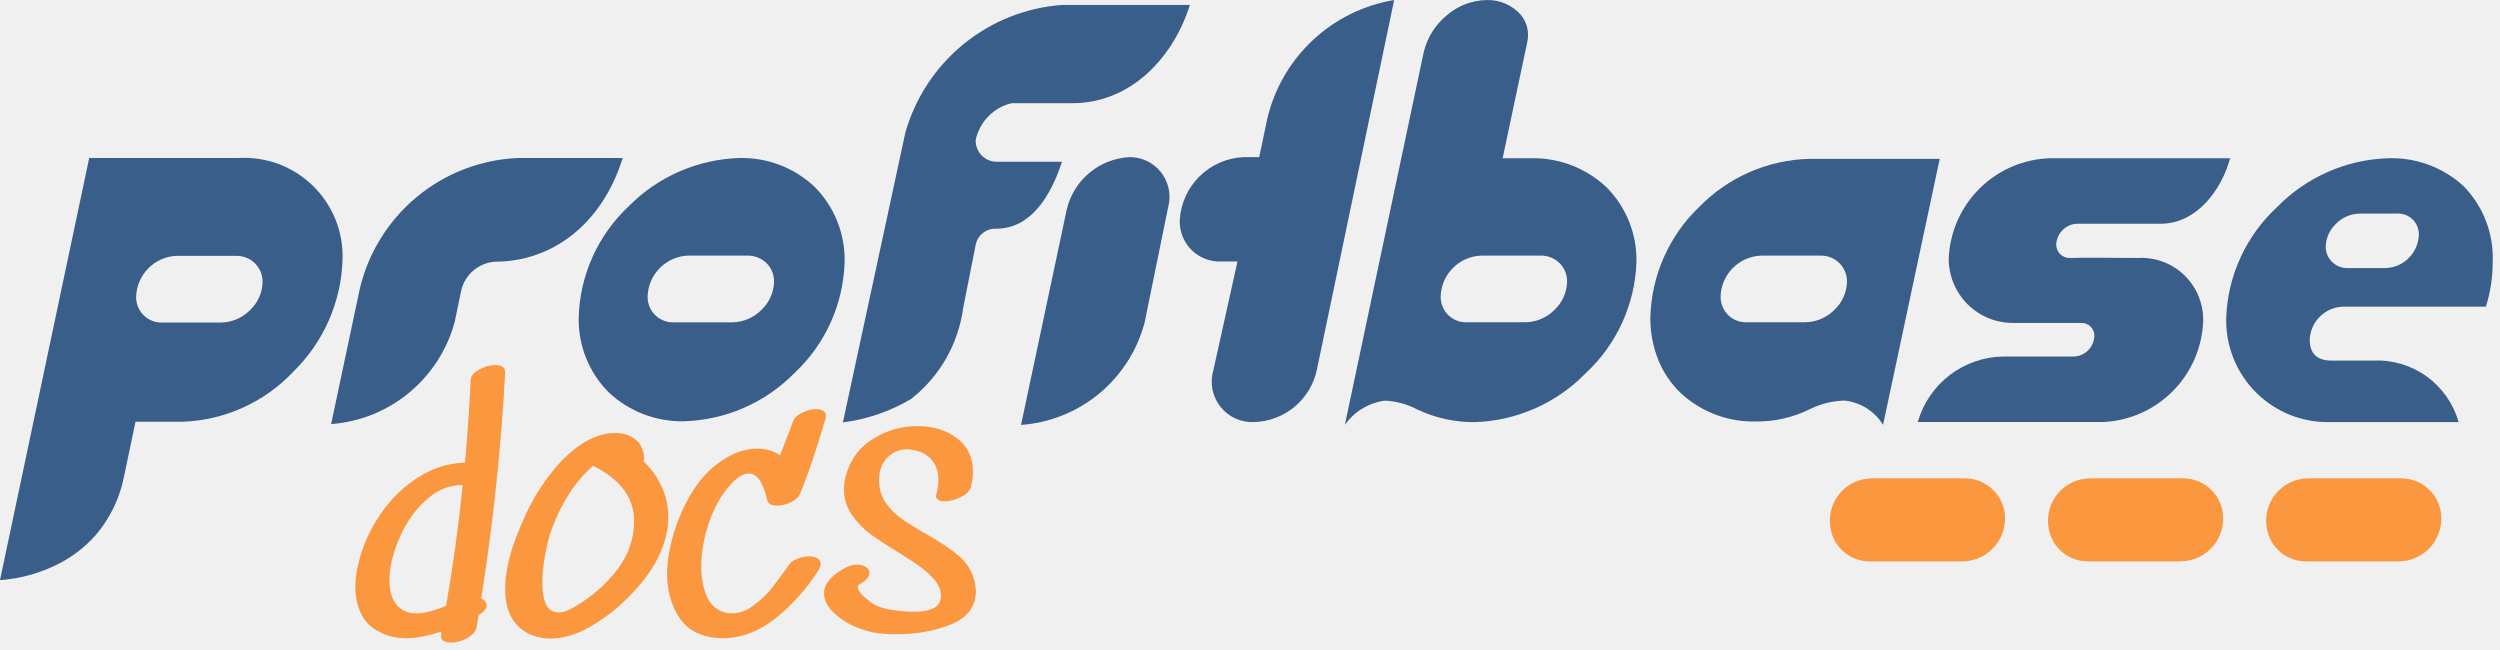
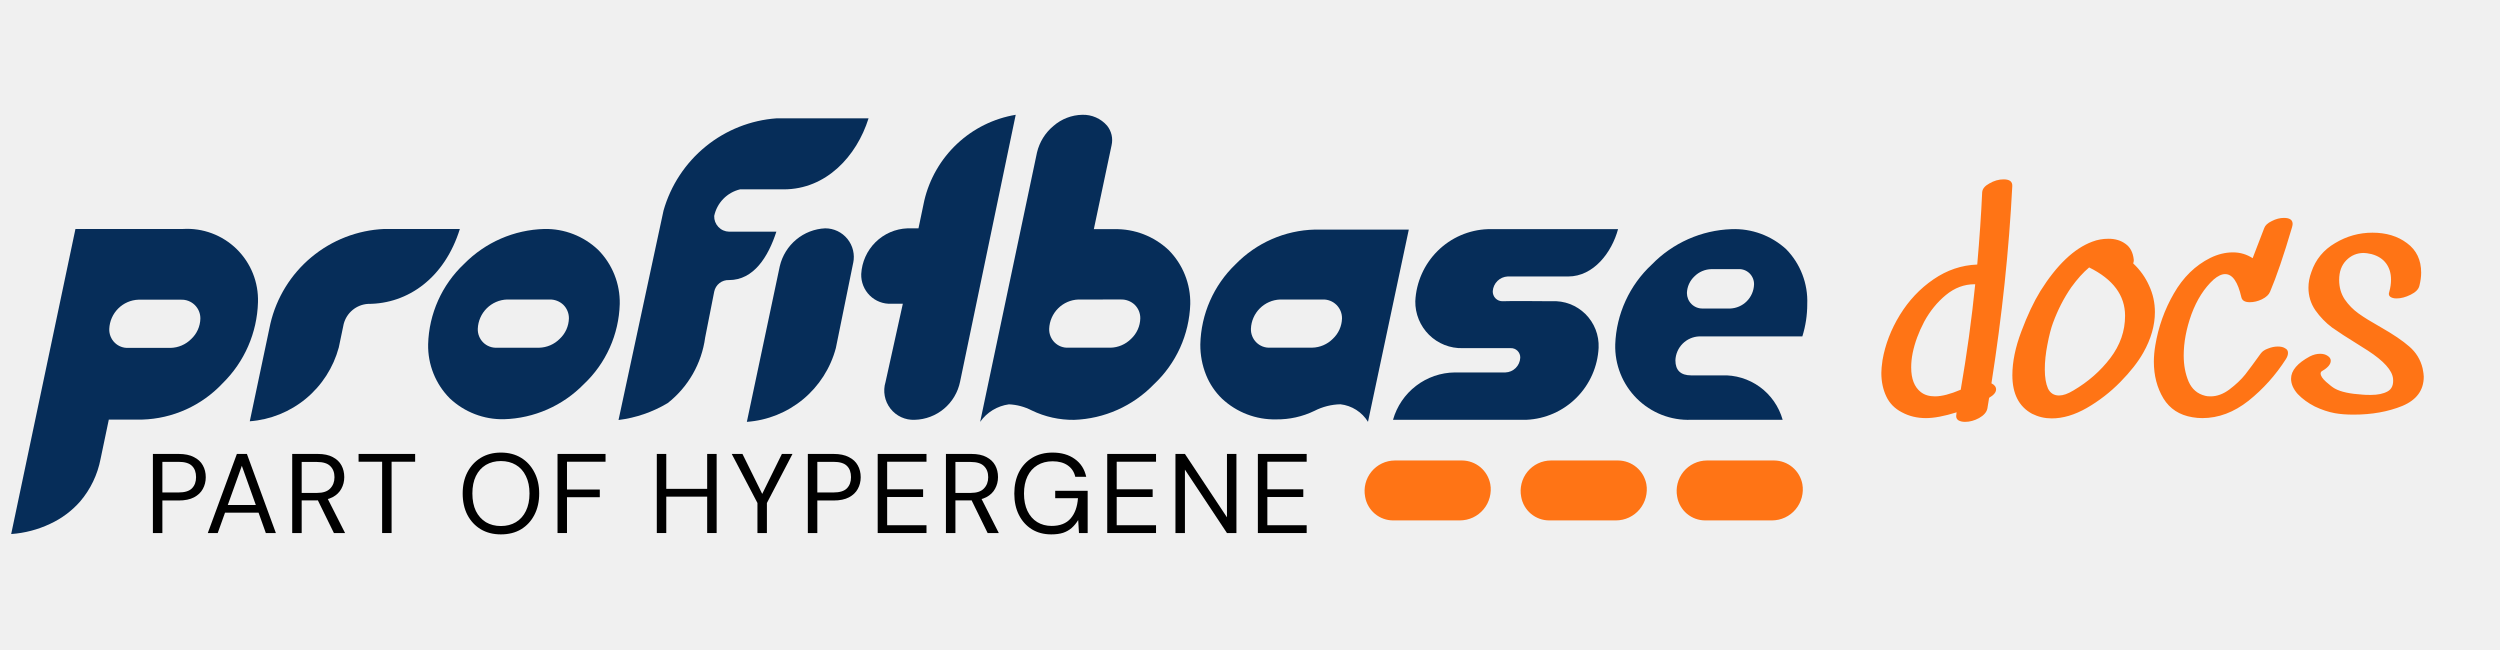
<svg xmlns="http://www.w3.org/2000/svg" width="181" height="47" viewBox="0 0 181 47" fill="none">
-   <path d="M86.156 0.355H76.924C74.31 0.539 71.816 1.525 69.781 3.178C67.746 4.83 66.269 7.071 65.549 9.594L61.026 30.577C62.772 30.36 64.454 29.783 65.966 28.881C68.028 27.269 69.379 24.914 69.73 22.319L70.64 17.718C70.709 17.379 70.897 17.076 71.17 16.863C71.443 16.65 71.783 16.542 72.128 16.558C74.61 16.558 76.066 14.235 76.886 11.71H72.128C71.927 11.706 71.728 11.661 71.544 11.58C71.36 11.498 71.194 11.381 71.055 11.234C70.917 11.088 70.808 10.915 70.737 10.727C70.665 10.538 70.632 10.337 70.638 10.136C70.775 9.492 71.092 8.899 71.551 8.428C72.011 7.957 72.594 7.625 73.234 7.473H77.618C81.883 7.473 84.947 4.17 86.149 0.358L86.156 0.355Z" fill="#395E89" />
-   <path fill-rule="evenodd" clip-rule="evenodd" d="M84.607 14.857C84.698 14.437 84.693 14.002 84.594 13.584C84.494 13.165 84.302 12.775 84.032 12.441C83.761 12.106 83.42 11.837 83.032 11.653C82.644 11.469 82.219 11.374 81.79 11.376C80.724 11.427 79.704 11.822 78.883 12.504C78.061 13.185 77.483 14.116 77.235 15.155L73.923 30.764C75.996 30.616 77.972 29.825 79.576 28.5C81.179 27.174 82.329 25.381 82.866 23.37L84.605 14.849L84.607 14.857Z" fill="#395E89" />
-   <path d="M100.936 0.002C98.728 0.369 96.678 1.381 95.043 2.912C93.408 4.442 92.262 6.423 91.748 8.605L91.167 11.376H90.05C88.847 11.424 87.705 11.919 86.848 12.765C85.99 13.611 85.479 14.747 85.414 15.95C85.401 16.349 85.47 16.746 85.618 17.116C85.766 17.487 85.989 17.823 86.272 18.103C86.556 18.383 86.895 18.601 87.267 18.743C87.639 18.886 88.036 18.95 88.434 18.931H89.594L87.853 26.778C87.717 27.227 87.691 27.703 87.776 28.164C87.862 28.626 88.057 29.06 88.345 29.43C88.633 29.801 89.006 30.096 89.432 30.293C89.858 30.488 90.325 30.579 90.793 30.557C91.872 30.529 92.909 30.137 93.736 29.443C94.564 28.749 95.132 27.795 95.348 26.737L100.936 0.003V0.002Z" fill="#395E89" />
-   <path fill-rule="evenodd" clip-rule="evenodd" d="M161.46 11.458H148.376C146.478 11.527 144.675 12.307 143.325 13.644C141.975 14.982 141.177 16.778 141.088 18.678C141.08 19.303 141.198 19.923 141.435 20.501C141.672 21.079 142.023 21.604 142.467 22.043C142.911 22.482 143.44 22.826 144.02 23.056C144.601 23.285 145.222 23.395 145.846 23.378H150.648C150.777 23.37 150.907 23.39 151.029 23.435C151.15 23.48 151.261 23.55 151.354 23.641C151.446 23.732 151.519 23.841 151.567 23.962C151.615 24.082 151.637 24.212 151.632 24.341C151.614 24.729 151.451 25.096 151.175 25.369C150.899 25.641 150.53 25.799 150.142 25.812H145.056C143.649 25.827 142.285 26.297 141.166 27.152C140.047 28.006 139.233 29.2 138.847 30.555H152.262C154.151 30.471 155.939 29.684 157.279 28.349C158.619 27.014 159.414 25.226 159.507 23.336C159.534 22.711 159.429 22.088 159.2 21.506C158.971 20.924 158.623 20.397 158.178 19.958C157.733 19.519 157.201 19.179 156.617 18.958C156.033 18.738 155.409 18.642 154.786 18.678C154 18.678 150.648 18.635 149.864 18.678C149.731 18.682 149.599 18.659 149.475 18.609C149.352 18.56 149.24 18.485 149.147 18.391C149.054 18.296 148.981 18.183 148.934 18.059C148.886 17.935 148.865 17.802 148.871 17.669C148.897 17.284 149.063 16.921 149.338 16.65C149.613 16.379 149.977 16.218 150.362 16.198H156.449C159.017 16.198 160.838 13.768 161.46 11.457V11.458Z" fill="#395E89" />
-   <path d="M178 30.557H168.798C167.793 30.595 166.792 30.425 165.855 30.06C164.918 29.695 164.066 29.14 163.352 28.432C162.638 27.724 162.076 26.876 161.702 25.941C161.329 25.007 161.15 24.005 161.179 22.999C161.233 21.491 161.585 20.009 162.215 18.638C162.844 17.267 163.737 16.034 164.844 15.01C166.958 12.837 169.828 11.565 172.855 11.458C174.881 11.378 176.857 12.1 178.355 13.468C179.064 14.191 179.618 15.053 179.982 15.999C180.346 16.946 180.513 17.957 180.471 18.97C180.474 20.066 180.308 21.156 179.979 22.202H169.626C168.998 22.223 168.402 22.482 167.956 22.925C167.51 23.369 167.248 23.965 167.223 24.594C167.223 25.596 167.753 26.106 168.798 26.106H171.571H171.863C173.237 26.048 174.591 26.456 175.705 27.264C176.819 28.073 177.629 29.234 178.002 30.56L178 30.557ZM170.827 15.464C170.192 15.48 169.587 15.739 169.138 16.188C168.907 16.402 168.721 16.66 168.591 16.946C168.462 17.232 168.39 17.542 168.381 17.856C168.38 18.062 168.421 18.266 168.5 18.456C168.579 18.647 168.695 18.819 168.842 18.964C168.988 19.108 169.162 19.222 169.353 19.299C169.544 19.375 169.749 19.412 169.955 19.409H172.721C173.349 19.387 173.946 19.129 174.391 18.685C174.837 18.241 175.099 17.645 175.124 17.017C175.132 16.808 175.097 16.6 175.02 16.406C174.943 16.213 174.827 16.037 174.679 15.891C174.53 15.744 174.353 15.631 174.158 15.557C173.964 15.483 173.756 15.451 173.548 15.462L170.827 15.464Z" fill="#395E89" />
-   <path d="M97.367 30.762L103.078 3.781C103.325 2.736 103.907 1.801 104.734 1.119C105.539 0.418 106.564 0.022 107.631 0.002C108.1 -0.012 108.567 0.078 108.997 0.266C109.427 0.454 109.811 0.735 110.12 1.089C110.34 1.362 110.495 1.681 110.574 2.023C110.652 2.364 110.651 2.72 110.571 3.061L108.791 11.458H110.861C112.877 11.417 114.829 12.167 116.3 13.547C117.01 14.257 117.568 15.103 117.943 16.035C118.317 16.966 118.499 17.964 118.479 18.968C118.428 20.481 118.079 21.968 117.453 23.346C116.827 24.723 115.936 25.963 114.83 26.995C112.717 29.178 109.841 30.457 106.806 30.562C105.336 30.579 103.882 30.257 102.557 29.62C101.844 29.251 101.061 29.042 100.26 29.007C99.683 29.085 99.128 29.28 98.63 29.582C98.133 29.884 97.703 30.286 97.367 30.762ZM107.244 18.507C106.475 18.533 105.745 18.85 105.2 19.393C104.654 19.936 104.334 20.665 104.304 21.435C104.295 21.689 104.338 21.942 104.432 22.178C104.526 22.415 104.668 22.629 104.848 22.807C105.029 22.986 105.245 23.124 105.482 23.215C105.72 23.305 105.973 23.345 106.227 23.332H110.469C111.245 23.313 111.984 22.996 112.533 22.447C112.816 22.185 113.043 21.869 113.202 21.518C113.361 21.167 113.448 20.788 113.459 20.403C113.463 20.148 113.416 19.894 113.319 19.658C113.222 19.422 113.078 19.208 112.896 19.029C112.527 18.684 112.039 18.496 111.534 18.503L107.244 18.507Z" fill="#395E89" />
-   <path d="M136.336 30.764C136.038 30.278 135.634 29.867 135.153 29.562C134.673 29.257 134.129 29.066 133.564 29.002C132.656 29.022 131.765 29.247 130.957 29.66C129.756 30.24 128.437 30.533 127.104 30.516C125.091 30.558 123.14 29.814 121.666 28.44C120.973 27.77 120.427 26.962 120.064 26.068C119.673 25.094 119.477 24.052 119.485 23.002C119.557 19.966 120.828 17.083 123.019 14.984C125.123 12.826 127.985 11.576 130.996 11.501H140.435L136.333 30.762L136.336 30.764ZM127.506 18.507C126.739 18.534 126.01 18.851 125.466 19.394C124.922 19.936 124.602 20.665 124.571 21.433C124.562 21.687 124.606 21.941 124.699 22.177C124.793 22.413 124.935 22.628 125.116 22.806C125.297 22.985 125.513 23.123 125.751 23.214C125.988 23.304 126.242 23.344 126.496 23.331H130.733C131.51 23.312 132.249 22.995 132.799 22.445C133.08 22.184 133.307 21.869 133.466 21.519C133.624 21.169 133.712 20.79 133.723 20.406C133.727 20.152 133.679 19.901 133.583 19.666C133.487 19.432 133.344 19.219 133.163 19.041C132.982 18.864 132.767 18.725 132.531 18.633C132.295 18.541 132.043 18.498 131.79 18.507H127.506Z" fill="#395E89" />
-   <path fill-rule="evenodd" clip-rule="evenodd" d="M45.09 11.44H37.474C34.797 11.56 32.233 12.551 30.171 14.263C28.108 15.975 26.659 18.314 26.045 20.925L23.975 30.704C26.046 30.55 28.018 29.756 29.62 28.431C31.221 27.107 32.374 25.318 32.918 23.311L33.41 20.96C33.553 20.409 33.867 19.918 34.305 19.556C34.744 19.194 35.286 18.98 35.853 18.945C39.869 18.945 43.553 16.345 45.085 11.434L45.09 11.44Z" fill="#395E89" />
-   <path d="M0 42L6.458 11.44H17.265C18.252 11.381 19.242 11.529 20.169 11.875C21.096 12.22 21.942 12.756 22.651 13.447C23.36 14.138 23.918 14.97 24.288 15.889C24.658 16.808 24.832 17.794 24.8 18.785C24.711 21.847 23.438 24.754 21.25 26.895C20.207 28.004 18.956 28.896 17.569 29.521C16.182 30.146 14.685 30.491 13.165 30.535H9.811L8.983 34.479C8.679 36.051 7.973 37.518 6.933 38.736C6.095 39.685 5.068 40.448 3.918 40.977C2.686 41.558 1.358 41.905 0 42H0ZM12.797 18.523C12.028 18.55 11.298 18.867 10.753 19.41C10.208 19.954 9.888 20.683 9.857 21.453C9.847 21.707 9.891 21.961 9.984 22.198C10.078 22.435 10.22 22.649 10.402 22.828C10.583 23.007 10.799 23.146 11.037 23.236C11.275 23.326 11.529 23.366 11.783 23.352H16.023C16.799 23.333 17.538 23.016 18.088 22.467C18.37 22.205 18.597 21.889 18.756 21.539C18.914 21.188 19.001 20.809 19.012 20.424C19.016 20.171 18.968 19.92 18.873 19.686C18.777 19.452 18.634 19.24 18.454 19.062C18.274 18.884 18.06 18.745 17.825 18.653C17.59 18.561 17.338 18.517 17.086 18.525L12.797 18.523Z" fill="#395E89" />
-   <path d="M49.517 30.499C47.501 30.541 45.548 29.791 44.077 28.411C43.366 27.7 42.807 26.853 42.433 25.92C42.058 24.987 41.876 23.988 41.898 22.983C41.939 21.47 42.28 19.982 42.899 18.602C43.519 17.222 44.405 15.979 45.507 14.945C47.643 12.777 50.534 11.521 53.574 11.44C55.578 11.402 57.518 12.152 58.977 13.529C59.684 14.24 60.242 15.086 60.615 16.018C60.989 16.949 61.171 17.947 61.151 18.951C61.108 20.462 60.767 21.951 60.148 23.33C59.528 24.709 58.642 25.952 57.541 26.986C55.421 29.152 52.545 30.412 49.517 30.499V30.499ZM49.825 18.505C49.057 18.532 48.327 18.849 47.782 19.392C47.237 19.936 46.917 20.665 46.887 21.435C46.877 21.689 46.921 21.943 47.014 22.18C47.108 22.417 47.25 22.632 47.431 22.811C47.613 22.99 47.829 23.129 48.067 23.219C48.305 23.309 48.559 23.349 48.813 23.336H53.054C53.83 23.316 54.568 22.998 55.116 22.448C55.399 22.187 55.626 21.871 55.785 21.52C55.944 21.169 56.031 20.79 56.042 20.405C56.046 20.149 55.998 19.896 55.901 19.66C55.804 19.423 55.66 19.209 55.477 19.031C55.108 18.686 54.619 18.498 54.114 18.505H49.825Z" fill="#395E89" />
-   <path d="M160.91 36.997C160.989 37.444 160.97 37.902 160.853 38.34C160.736 38.778 160.525 39.185 160.234 39.532C159.944 39.88 159.58 40.159 159.17 40.351C158.76 40.543 158.313 40.643 157.86 40.643H151.168C150.492 40.649 149.836 40.414 149.316 39.981C148.797 39.548 148.448 38.944 148.331 38.277C148.245 37.835 148.258 37.38 148.368 36.943C148.478 36.506 148.683 36.099 148.968 35.752C149.253 35.403 149.612 35.123 150.018 34.929C150.424 34.736 150.868 34.635 151.317 34.633H158.078C158.751 34.638 159.401 34.876 159.918 35.308C160.435 35.739 160.786 36.337 160.912 36.999L160.91 36.997Z" fill="#FB973E" />
-   <path d="M176.705 36.997C176.784 37.443 176.764 37.901 176.648 38.339C176.531 38.777 176.32 39.184 176.029 39.532C175.739 39.879 175.376 40.159 174.966 40.351C174.556 40.543 174.109 40.642 173.656 40.643H166.961C166.285 40.648 165.629 40.414 165.11 39.981C164.59 39.547 164.241 38.944 164.124 38.277C164.038 37.835 164.051 37.38 164.161 36.943C164.271 36.506 164.476 36.099 164.761 35.752C165.046 35.403 165.405 35.123 165.811 34.929C166.217 34.736 166.661 34.635 167.11 34.633H173.87C174.543 34.637 175.193 34.876 175.71 35.307C176.227 35.739 176.578 36.337 176.703 36.999L176.705 36.997Z" fill="#FB973E" />
-   <path d="M145.119 36.997C145.197 37.443 145.177 37.901 145.061 38.339C144.944 38.777 144.732 39.184 144.442 39.531C144.151 39.879 143.788 40.158 143.378 40.35C142.968 40.542 142.522 40.642 142.069 40.643H135.372C134.696 40.648 134.04 40.413 133.521 39.98C133.002 39.547 132.652 38.944 132.535 38.277C132.45 37.835 132.463 37.38 132.573 36.943C132.684 36.507 132.889 36.1 133.174 35.752C133.459 35.404 133.818 35.123 134.224 34.93C134.63 34.736 135.073 34.635 135.523 34.633H142.282C142.955 34.638 143.605 34.877 144.122 35.308C144.639 35.74 144.991 36.337 145.117 36.999L145.119 36.997Z" fill="#FB973E" />
-   <path d="M28.987 44.048C29.291 44.288 29.683 44.408 30.163 44.408C30.723 44.408 31.435 44.224 32.299 43.856C32.811 40.896 33.211 37.984 33.499 35.12H33.451C32.587 35.12 31.795 35.416 31.075 36.008C30.355 36.6 29.755 37.336 29.275 38.216C28.811 39.096 28.491 39.968 28.315 40.832C28.235 41.232 28.195 41.624 28.195 42.008C28.195 42.952 28.459 43.632 28.987 44.048ZM34.075 27.512C34.091 27.224 34.291 26.976 34.675 26.768C35.059 26.544 35.451 26.432 35.851 26.432C36.347 26.432 36.587 26.616 36.571 26.984C36.299 32.264 35.723 37.712 34.843 43.328C35.099 43.456 35.227 43.624 35.227 43.832C35.227 44.072 35.035 44.304 34.651 44.528L34.507 45.416C34.443 45.72 34.211 45.984 33.811 46.208C33.427 46.416 33.043 46.52 32.659 46.52C32.419 46.52 32.227 46.472 32.083 46.376C31.939 46.264 31.891 46.104 31.939 45.896C31.939 45.816 31.947 45.76 31.963 45.728C30.939 46.048 30.091 46.208 29.419 46.208C28.683 46.208 28.019 46.048 27.427 45.728C26.835 45.424 26.403 44.984 26.131 44.408C25.859 43.832 25.723 43.184 25.723 42.464C25.723 42.208 25.755 41.856 25.819 41.408C26.043 40.112 26.523 38.864 27.259 37.664C27.995 36.464 28.923 35.48 30.043 34.712C31.163 33.944 32.371 33.536 33.667 33.488C33.859 31.296 33.995 29.304 34.075 27.512ZM45.912 37.736C45.912 36.04 44.92 34.704 42.936 33.728C42.44 34.144 41.944 34.696 41.448 35.384C40.84 36.264 40.336 37.248 39.936 38.336C39.776 38.768 39.624 39.36 39.48 40.112C39.336 40.848 39.264 41.536 39.264 42.176C39.264 42.832 39.352 43.36 39.528 43.76C39.72 44.144 40.024 44.336 40.44 44.336C40.776 44.336 41.168 44.2 41.616 43.928C42.848 43.208 43.872 42.312 44.688 41.24C45.504 40.168 45.912 39 45.912 37.736ZM46.584 33.392C47.16 33.936 47.6 34.552 47.904 35.24C48.224 35.928 48.384 36.656 48.384 37.424C48.384 38.528 48.064 39.648 47.424 40.784C46.992 41.552 46.36 42.36 45.528 43.208C44.696 44.056 43.768 44.776 42.744 45.368C41.736 45.944 40.768 46.232 39.84 46.232C39.264 46.232 38.72 46.104 38.208 45.848C37.12 45.256 36.576 44.192 36.576 42.656C36.576 41.552 36.824 40.344 37.32 39.032C37.816 37.704 38.344 36.584 38.904 35.672C40.264 33.512 41.696 32.152 43.2 31.592C43.616 31.432 44.064 31.352 44.544 31.352C45.104 31.352 45.576 31.496 45.96 31.784C46.344 32.056 46.568 32.488 46.632 33.08V33.176C46.632 33.224 46.616 33.296 46.584 33.392ZM57.44 30.464C57.52 30.24 57.728 30.048 58.064 29.888C58.4 29.712 58.736 29.624 59.072 29.624C59.552 29.624 59.792 29.792 59.792 30.128C59.792 30.176 59.776 30.264 59.744 30.392C59.056 32.728 58.448 34.512 57.92 35.744C57.824 35.984 57.6 36.192 57.248 36.368C56.912 36.528 56.576 36.608 56.24 36.608C55.84 36.608 55.608 36.472 55.544 36.2C55.256 34.92 54.808 34.28 54.2 34.28C53.912 34.28 53.592 34.432 53.24 34.736C52.472 35.44 51.864 36.392 51.416 37.592C50.984 38.792 50.768 39.936 50.768 41.024C50.768 41.824 50.904 42.544 51.176 43.184C51.448 43.808 51.904 44.2 52.544 44.36C52.64 44.392 52.792 44.408 53 44.408C53.528 44.408 54.048 44.216 54.56 43.832C55.088 43.432 55.52 43.024 55.856 42.608C56.192 42.176 56.624 41.592 57.152 40.856C57.28 40.68 57.48 40.544 57.752 40.448C58.024 40.336 58.296 40.28 58.568 40.28C58.824 40.28 59.024 40.328 59.168 40.424C59.328 40.504 59.408 40.632 59.408 40.808C59.408 40.968 59.352 41.136 59.24 41.312C58.392 42.64 57.36 43.792 56.144 44.768C54.928 45.728 53.648 46.208 52.304 46.208C52.032 46.208 51.76 46.184 51.488 46.136C50.416 45.96 49.616 45.44 49.088 44.576C48.56 43.696 48.296 42.68 48.296 41.528C48.296 41.112 48.336 40.664 48.416 40.184C48.672 38.648 49.184 37.216 49.952 35.888C50.72 34.544 51.728 33.56 52.976 32.936C53.6 32.632 54.224 32.48 54.848 32.48C55.44 32.48 55.984 32.64 56.48 32.96L57.44 30.464ZM63.646 34.76C63.646 35.368 63.798 35.904 64.102 36.368C64.422 36.832 64.806 37.224 65.254 37.544C65.702 37.864 66.31 38.24 67.078 38.672C68.118 39.264 68.91 39.8 69.454 40.28C70.014 40.76 70.382 41.36 70.558 42.08C70.622 42.4 70.654 42.632 70.654 42.776C70.654 43.896 70.062 44.704 68.878 45.2C67.694 45.68 66.35 45.92 64.846 45.92C64.254 45.92 63.734 45.88 63.286 45.8C62.758 45.704 62.206 45.52 61.63 45.248C61.07 44.96 60.598 44.616 60.214 44.216C59.846 43.8 59.662 43.376 59.662 42.944C59.662 42.272 60.182 41.656 61.222 41.096C61.51 40.952 61.79 40.88 62.062 40.88C62.318 40.88 62.526 40.936 62.686 41.048C62.862 41.16 62.95 41.296 62.95 41.456C62.95 41.744 62.718 42.024 62.254 42.296C62.158 42.344 62.11 42.416 62.11 42.512C62.11 42.704 62.262 42.936 62.566 43.208C62.87 43.48 63.11 43.664 63.286 43.76C63.766 44.032 64.534 44.2 65.59 44.264C65.718 44.28 65.942 44.288 66.262 44.288C66.838 44.288 67.302 44.192 67.654 44C68.006 43.808 68.158 43.456 68.11 42.944C68.046 42.256 67.35 41.48 66.022 40.616L65.11 40.04C64.278 39.528 63.59 39.08 63.046 38.696C62.518 38.296 62.062 37.824 61.678 37.28C61.294 36.72 61.102 36.096 61.102 35.408C61.102 34.976 61.182 34.544 61.342 34.112C61.694 33.072 62.35 32.272 63.31 31.712C64.27 31.136 65.302 30.848 66.406 30.848C67.542 30.848 68.494 31.136 69.262 31.712C70.046 32.288 70.438 33.104 70.438 34.16C70.438 34.496 70.39 34.856 70.294 35.24C70.23 35.528 69.99 35.776 69.574 35.984C69.158 36.192 68.766 36.296 68.398 36.296C68.174 36.296 67.998 36.248 67.87 36.152C67.758 36.056 67.734 35.92 67.798 35.744C67.894 35.408 67.942 35.072 67.942 34.736C67.942 34.208 67.806 33.76 67.534 33.392C67.262 33.024 66.862 32.768 66.334 32.624C66.046 32.56 65.83 32.528 65.686 32.528C65.11 32.528 64.622 32.736 64.222 33.152C63.838 33.552 63.646 34.088 63.646 34.76Z" fill="#FB973E" />
+   <g clip-path="url(#clip0_166_38)">
+     <path d="M62.888 8.566H56.236C54.353 8.699 52.556 9.412 51.09 10.606C49.624 11.801 48.559 13.42 48.04 15.243L44.781 30.408C46.039 30.252 47.252 29.835 48.341 29.183C49.826 28.018 50.8 26.316 51.053 24.44L51.709 21.115C51.758 20.87 51.894 20.651 52.09 20.497C52.287 20.343 52.532 20.265 52.781 20.277C54.569 20.277 55.618 18.598 56.209 16.773H52.781C52.636 16.77 52.493 16.738 52.36 16.679C52.227 16.62 52.108 16.535 52.008 16.429C51.908 16.323 51.83 16.199 51.778 16.062C51.727 15.926 51.703 15.781 51.708 15.635C51.806 15.17 52.034 14.742 52.365 14.401C52.696 14.06 53.117 13.821 53.578 13.71H56.736C59.81 13.71 62.017 11.324 62.883 8.569L62.888 8.566Z" fill="#062D59" />
+     <path fill-rule="evenodd" clip-rule="evenodd" d="M61.77 19.047C61.836 18.743 61.833 18.428 61.761 18.126C61.689 17.824 61.551 17.542 61.356 17.3C61.161 17.059 60.915 16.864 60.635 16.731C60.356 16.598 60.05 16.529 59.741 16.531C58.973 16.567 58.238 16.853 57.646 17.346C57.054 17.839 56.638 18.511 56.459 19.262L54.072 30.543C55.566 30.436 56.99 29.864 58.145 28.907C59.3 27.949 60.129 26.653 60.516 25.199L61.769 19.041L61.77 19.047Z" fill="#062D59" />
+     <path d="M73.537 8.311C71.946 8.576 70.469 9.308 69.291 10.414C68.113 11.521 67.287 12.952 66.917 14.528L66.498 16.532H65.693C64.827 16.566 64.004 16.924 63.386 17.535C62.768 18.147 62.4 18.968 62.353 19.838C62.343 20.126 62.394 20.413 62.5 20.68C62.607 20.948 62.767 21.191 62.971 21.393C63.176 21.596 63.42 21.753 63.688 21.856C63.956 21.959 64.242 22.005 64.529 21.992H65.365L64.111 27.663C64.012 27.988 63.993 28.331 64.055 28.665C64.117 28.999 64.257 29.312 64.465 29.58C64.672 29.848 64.941 30.061 65.248 30.203C65.555 30.345 65.891 30.41 66.229 30.394C67.006 30.374 67.754 30.09 68.35 29.589C68.945 29.088 69.355 28.398 69.51 27.633L73.537 8.312V8.311Z" fill="#062D59" />
+     <path fill-rule="evenodd" clip-rule="evenodd" d="M117.147 16.591H107.719C106.352 16.64 105.053 17.204 104.08 18.171C103.108 19.137 102.532 20.436 102.468 21.809C102.462 22.26 102.547 22.709 102.718 23.127C102.889 23.544 103.142 23.923 103.462 24.241C103.782 24.558 104.163 24.807 104.581 24.973C105 25.139 105.447 25.218 105.896 25.206H109.357C109.45 25.2 109.543 25.214 109.631 25.247C109.719 25.279 109.798 25.33 109.865 25.395C109.932 25.461 109.984 25.54 110.019 25.627C110.054 25.715 110.07 25.808 110.066 25.902C110.053 26.182 109.935 26.447 109.736 26.644C109.537 26.841 109.272 26.956 108.993 26.965H105.328C104.314 26.976 103.331 27.315 102.524 27.933C101.718 28.55 101.132 29.413 100.854 30.393H110.52C111.88 30.332 113.169 29.763 114.134 28.798C115.101 27.833 115.672 26.541 115.74 25.175C115.759 24.724 115.684 24.273 115.519 23.853C115.353 23.432 115.103 23.051 114.783 22.734C114.462 22.417 114.079 22.171 113.658 22.011C113.237 21.852 112.788 21.783 112.339 21.809C111.772 21.809 109.357 21.778 108.792 21.809C108.696 21.812 108.601 21.795 108.512 21.759C108.423 21.723 108.342 21.67 108.275 21.601C108.208 21.533 108.156 21.451 108.122 21.361C108.087 21.271 108.072 21.175 108.076 21.079C108.095 20.801 108.215 20.539 108.413 20.343C108.611 20.147 108.873 20.031 109.151 20.017H113.536C115.387 20.017 116.699 18.261 117.147 16.59V16.591Z" fill="#062D59" />
+     <path d="M129.064 30.394H122.434C121.709 30.421 120.988 30.299 120.312 30.035C119.638 29.771 119.025 29.37 118.509 28.858C117.995 28.346 117.59 27.733 117.321 27.058C117.051 26.383 116.923 25.659 116.943 24.931C116.983 23.842 117.236 22.771 117.691 21.78C118.144 20.789 118.787 19.898 119.584 19.158C121.108 17.588 123.176 16.668 125.357 16.591C126.816 16.533 128.241 17.055 129.319 18.043C129.831 18.566 130.23 19.189 130.492 19.873C130.755 20.557 130.875 21.287 130.845 22.02C130.846 22.812 130.727 23.6 130.49 24.355H123.031C122.578 24.371 122.148 24.558 121.827 24.878C121.505 25.199 121.317 25.63 121.299 26.084C121.299 26.809 121.68 27.177 122.434 27.177H124.641C125.632 27.135 126.607 27.43 127.411 28.014C128.213 28.598 128.796 29.438 129.065 30.396L129.064 30.394ZM123.895 19.486C123.439 19.497 123.002 19.685 122.678 20.009C122.513 20.164 122.379 20.35 122.285 20.557C122.191 20.764 122.14 20.988 122.133 21.215C122.133 21.364 122.162 21.511 122.218 21.648C122.276 21.786 122.36 21.911 122.465 22.015C122.571 22.12 122.697 22.202 122.834 22.257C122.972 22.312 123.118 22.34 123.267 22.337H125.26C125.713 22.321 126.143 22.134 126.463 21.814C126.785 21.493 126.974 21.062 126.992 20.608C126.998 20.457 126.972 20.307 126.917 20.167C126.861 20.027 126.778 19.9 126.671 19.794C126.564 19.689 126.436 19.606 126.296 19.553C126.156 19.5 126.005 19.476 125.857 19.485L123.895 19.486Z" fill="#062D59" />
+     <path d="M70.963 30.543L75.078 11.042C75.256 10.287 75.675 9.612 76.271 9.118C76.851 8.612 77.59 8.326 78.358 8.311C78.697 8.301 79.033 8.366 79.343 8.502C79.653 8.638 79.929 8.841 80.152 9.097C80.311 9.294 80.422 9.525 80.479 9.772C80.535 10.019 80.534 10.275 80.477 10.522L79.194 16.591H80.686C82.138 16.561 83.545 17.103 84.605 18.1C85.116 18.613 85.519 19.225 85.788 19.899C86.058 20.572 86.189 21.293 86.175 22.019C86.138 23.112 85.887 24.187 85.436 25.183C84.984 26.178 84.342 27.074 83.546 27.82C82.023 29.398 79.951 30.322 77.764 30.398C76.705 30.41 75.657 30.178 74.702 29.717C74.189 29.451 73.624 29.299 73.047 29.274C72.632 29.33 72.232 29.472 71.873 29.69C71.515 29.908 71.205 30.198 70.963 30.543ZM78.079 21.685C77.526 21.704 76.999 21.933 76.607 22.326C76.214 22.718 75.983 23.245 75.961 23.801C75.954 23.985 75.986 24.168 76.053 24.339C76.121 24.509 76.223 24.664 76.353 24.793C76.484 24.922 76.639 25.023 76.81 25.088C76.981 25.153 77.164 25.182 77.347 25.173H80.404C80.963 25.159 81.495 24.93 81.891 24.533C82.094 24.343 82.258 24.115 82.372 23.862C82.487 23.608 82.55 23.334 82.557 23.056C82.561 22.871 82.526 22.688 82.457 22.517C82.387 22.347 82.283 22.192 82.152 22.063C81.886 21.814 81.534 21.677 81.171 21.683L78.079 21.685Z" fill="#062D59" />
+     <path d="M99.044 30.543C98.83 30.192 98.538 29.895 98.192 29.675C97.846 29.454 97.454 29.316 97.047 29.27C96.393 29.285 95.751 29.447 95.168 29.745C94.303 30.165 93.353 30.376 92.392 30.364C90.942 30.395 89.536 29.857 88.474 28.864C87.974 28.38 87.581 27.796 87.32 27.149C87.038 26.445 86.896 25.693 86.903 24.934C86.954 22.74 87.87 20.656 89.449 19.139C90.965 17.579 93.027 16.676 95.197 16.622H101.997L99.042 30.542L99.044 30.543ZM92.682 21.685C92.129 21.705 91.604 21.934 91.212 22.326C90.82 22.718 90.589 23.244 90.567 23.8C90.561 23.983 90.592 24.166 90.66 24.337C90.727 24.508 90.83 24.663 90.96 24.792C91.09 24.921 91.246 25.021 91.417 25.087C91.588 25.152 91.771 25.181 91.954 25.171H95.007C95.567 25.157 96.1 24.928 96.496 24.531C96.698 24.342 96.862 24.115 96.976 23.861C97.09 23.609 97.153 23.335 97.161 23.058C97.164 22.874 97.13 22.692 97.061 22.523C96.991 22.353 96.888 22.2 96.758 22.071C96.628 21.943 96.473 21.842 96.303 21.776C96.133 21.709 95.951 21.679 95.769 21.685H92.682Z" fill="#062D59" />
+     <path fill-rule="evenodd" clip-rule="evenodd" d="M33.298 16.578H27.811C25.882 16.664 24.035 17.381 22.548 18.618C21.062 19.855 20.018 21.546 19.576 23.433L18.084 30.501C19.576 30.389 20.997 29.815 22.152 28.858C23.306 27.901 24.136 26.608 24.528 25.157L24.883 23.458C24.986 23.06 25.211 22.705 25.528 22.443C25.844 22.182 26.234 22.027 26.643 22.002C29.537 22.002 32.191 20.122 33.295 16.573L33.298 16.578Z" fill="#062D59" />
+     <path d="M0.809 38.665L5.462 16.578H13.248C13.96 16.535 14.673 16.642 15.341 16.892C16.009 17.142 16.619 17.529 17.13 18.028C17.64 18.528 18.042 19.129 18.309 19.793C18.575 20.457 18.701 21.17 18.678 21.886C18.614 24.099 17.697 26.2 16.12 27.747C15.369 28.549 14.467 29.194 13.468 29.645C12.468 30.097 11.39 30.346 10.294 30.378H7.878L7.281 33.228C7.062 34.365 6.554 35.425 5.804 36.305C5.2 36.991 4.46 37.543 3.632 37.925C2.744 38.345 1.787 38.596 0.809 38.665ZM10.029 21.697C9.475 21.716 8.949 21.945 8.557 22.338C8.164 22.731 7.933 23.258 7.911 23.814C7.904 23.998 7.935 24.182 8.003 24.353C8.07 24.524 8.173 24.679 8.303 24.808C8.434 24.938 8.59 25.038 8.761 25.103C8.933 25.168 9.116 25.197 9.299 25.187H12.354C12.913 25.173 13.446 24.944 13.842 24.547C14.045 24.358 14.209 24.13 14.323 23.876C14.437 23.623 14.5 23.349 14.507 23.071C14.51 22.888 14.476 22.706 14.407 22.537C14.338 22.368 14.236 22.215 14.106 22.086C13.976 21.958 13.822 21.858 13.652 21.791C13.483 21.724 13.302 21.693 13.12 21.698L10.029 21.697Z" fill="#062D59" />
+     <path d="M36.487 30.352C35.035 30.382 33.628 29.84 32.567 28.843C32.056 28.329 31.653 27.717 31.383 27.043C31.113 26.368 30.982 25.646 30.997 24.92C31.027 23.827 31.273 22.751 31.719 21.754C32.165 20.757 32.804 19.858 33.598 19.11C35.137 17.544 37.22 16.636 39.411 16.578C40.855 16.55 42.252 17.092 43.303 18.087C43.813 18.601 44.215 19.213 44.484 19.886C44.753 20.559 44.884 21.28 44.87 22.006C44.839 23.098 44.594 24.174 44.147 25.171C43.701 26.167 43.063 27.066 42.269 27.813C40.741 29.379 38.669 30.289 36.487 30.352ZM36.709 21.684C36.156 21.703 35.63 21.932 35.237 22.325C34.844 22.718 34.614 23.245 34.592 23.801C34.585 23.985 34.617 24.168 34.684 24.34C34.752 24.511 34.854 24.666 34.984 24.795C35.115 24.925 35.271 25.025 35.443 25.09C35.614 25.156 35.797 25.185 35.98 25.175H39.036C39.595 25.16 40.127 24.931 40.522 24.534C40.725 24.344 40.889 24.116 41.004 23.863C41.118 23.609 41.181 23.335 41.189 23.056C41.192 22.872 41.157 22.689 41.087 22.518C41.017 22.347 40.914 22.193 40.782 22.064C40.516 21.814 40.164 21.678 39.8 21.684H36.709Z" fill="#062D59" />
+     <path d="M130.448 36.015C130.364 36.331 130.211 36.625 130.002 36.876C129.793 37.127 129.532 37.328 129.236 37.467C128.941 37.605 128.618 37.677 128.293 37.678H123.472C122.985 37.682 122.513 37.512 122.139 37.2C121.765 36.887 121.513 36.451 121.429 35.97C121.367 35.651 121.377 35.322 121.456 35.007C121.535 34.692 121.682 34.398 121.887 34.147C122.094 33.895 122.352 33.693 122.645 33.553C122.936 33.414 123.257 33.341 123.579 33.339H128.449C128.933 33.343 129.403 33.515 129.774 33.826C130.146 34.138 130.399 34.569 130.49 35.046C130.55 35.365 130.531 35.702 130.448 36.015Z" fill="#FF7415" />
+     <path d="M119.152 36.015C119.069 36.331 118.916 36.625 118.707 36.876C118.498 37.127 118.236 37.328 117.941 37.467C117.646 37.605 117.323 37.677 116.997 37.678H112.178C111.691 37.682 111.218 37.512 110.844 37.2C110.47 36.887 110.218 36.451 110.134 35.97C110.072 35.651 110.081 35.322 110.161 35.007C110.24 34.692 110.388 34.398 110.593 34.147C110.799 33.895 111.057 33.693 111.349 33.553C111.641 33.414 111.961 33.341 112.286 33.339H117.154C117.639 33.343 118.107 33.515 118.479 33.826C118.851 34.138 119.104 34.569 119.195 35.046C119.255 35.365 119.236 35.702 119.152 36.015Z" fill="#FF7415" />
+     <path d="M107.854 36.015C107.77 36.331 107.618 36.625 107.408 36.876C107.199 37.127 106.937 37.328 106.642 37.467C106.347 37.605 106.024 37.677 105.698 37.678H100.879C100.392 37.682 99.919 37.512 99.545 37.2C99.171 36.887 98.919 36.451 98.835 35.97C98.774 35.651 98.783 35.322 98.862 35.007C98.941 34.692 99.089 34.398 99.294 34.147C99.5 33.895 99.758 33.693 100.05 33.553C100.343 33.414 100.662 33.341 100.986 33.339H105.856C106.34 33.343 106.808 33.515 107.181 33.826C107.552 34.138 107.805 34.569 107.896 35.046C107.957 35.365 107.937 35.702 107.854 36.015Z" fill="#FF7415" />
+     <path d="M91.07 38.592V32.865H94.603V33.429H91.756V35.425H94.358V35.982H91.756V38.027H94.603V38.592H91.07Z" fill="black" />
+     <path d="M85.103 38.592V32.865H85.789L88.832 37.455V32.865H89.517V38.592H88.832L85.789 34.002V38.592H85.103Z" fill="black" />
+     <path d="M80.164 38.592V32.865H83.697V33.429H80.849V35.425H83.452V35.982H80.849V38.027H83.697V38.592H80.164Z" fill="black" />
+     <path d="M76.112 38.69C75.579 38.69 75.111 38.568 74.708 38.322C74.306 38.071 73.993 37.725 73.77 37.283C73.547 36.841 73.436 36.326 73.436 35.737C73.436 35.153 73.547 34.638 73.77 34.19C73.999 33.743 74.319 33.394 74.733 33.143C75.151 32.892 75.644 32.767 76.209 32.767C76.851 32.767 77.387 32.922 77.817 33.233C78.246 33.538 78.521 33.967 78.641 34.518H77.849C77.773 34.174 77.594 33.901 77.311 33.699C77.028 33.498 76.661 33.397 76.209 33.397C75.791 33.397 75.423 33.492 75.108 33.683C74.798 33.868 74.559 34.136 74.39 34.485C74.222 34.834 74.137 35.251 74.137 35.737C74.137 36.222 74.222 36.642 74.39 36.997C74.559 37.346 74.793 37.613 75.092 37.798C75.396 37.984 75.744 38.077 76.136 38.077C76.745 38.077 77.205 37.897 77.515 37.536C77.825 37.177 78.001 36.688 78.045 36.072H76.397V35.532H78.747V38.592H78.118L78.061 37.651C77.925 37.875 77.768 38.066 77.588 38.224C77.414 38.377 77.207 38.494 76.968 38.576C76.729 38.652 76.443 38.69 76.112 38.69Z" fill="black" />
+     <path d="M68.486 38.592V32.865H70.33C70.776 32.865 71.141 32.941 71.423 33.094C71.706 33.241 71.915 33.44 72.052 33.691C72.188 33.942 72.256 34.226 72.256 34.542C72.256 34.847 72.185 35.128 72.043 35.385C71.907 35.641 71.695 35.846 71.407 35.998C71.119 36.151 70.749 36.227 70.297 36.227H69.172V38.592H68.486ZM71.505 38.592L70.249 36.031H71.016L72.313 38.592H71.505ZM69.172 35.687H70.281C70.716 35.687 71.034 35.581 71.236 35.368C71.442 35.156 71.546 34.883 71.546 34.55C71.546 34.212 71.445 33.945 71.244 33.748C71.048 33.547 70.725 33.446 70.273 33.446H69.172V35.687Z" fill="black" />
+     <path d="M63.545 38.592V32.865H67.078V33.429H64.23V35.425H66.833V35.982H64.23V38.027H67.078V38.592H63.545Z" fill="black" />
+     <path d="M58.488 38.592V32.865H60.348C60.8 32.865 61.17 32.941 61.458 33.094C61.752 33.241 61.966 33.44 62.102 33.691C62.244 33.942 62.315 34.228 62.315 34.55C62.315 34.861 62.244 35.145 62.102 35.401C61.966 35.652 61.754 35.854 61.466 36.007C61.178 36.159 60.805 36.236 60.348 36.236H59.174V38.592H58.488ZM59.174 35.655H60.34C60.797 35.655 61.123 35.554 61.319 35.352C61.515 35.15 61.613 34.883 61.613 34.55C61.613 34.196 61.515 33.923 61.319 33.732C61.123 33.535 60.797 33.437 60.34 33.437H59.174V35.655Z" fill="black" />
+     <path d="M54.839 38.592V36.416L52.978 32.865H53.754L55.287 35.965H55.083L56.609 32.865H57.376L55.524 36.416V38.592H54.839Z" fill="black" />
+     <path d="M51.199 38.592V32.865H51.885V38.592H51.199ZM47.553 38.592V32.865H48.238V38.592H47.553ZM48.107 35.957V35.393H51.371V35.957H48.107Z" fill="black" />
+     <path d="M40.365 38.592V32.865H43.841V33.429H41.05V35.442H43.425V35.998H41.05V38.592H40.365Z" fill="black" />
+     <path d="M36.264 38.69C35.714 38.69 35.23 38.568 34.812 38.322C34.398 38.071 34.075 37.725 33.841 37.283C33.612 36.836 33.498 36.317 33.498 35.728C33.498 35.145 33.612 34.632 33.841 34.19C34.075 33.743 34.398 33.394 34.812 33.143C35.23 32.892 35.714 32.767 36.264 32.767C36.824 32.767 37.311 32.892 37.724 33.143C38.137 33.394 38.458 33.743 38.687 34.19C38.921 34.632 39.038 35.145 39.038 35.728C39.038 36.317 38.921 36.836 38.687 37.283C38.458 37.725 38.137 38.071 37.724 38.322C37.311 38.568 36.824 38.69 36.264 38.69ZM36.264 38.085C36.677 38.085 37.039 37.992 37.349 37.807C37.664 37.616 37.906 37.346 38.075 36.997C38.249 36.642 38.336 36.219 38.336 35.728C38.336 35.237 38.249 34.818 38.075 34.468C37.906 34.114 37.664 33.844 37.349 33.658C37.039 33.473 36.677 33.38 36.264 33.38C35.856 33.38 35.494 33.473 35.179 33.658C34.869 33.844 34.627 34.114 34.453 34.468C34.284 34.818 34.2 35.237 34.2 35.728C34.2 36.219 34.284 36.642 34.453 36.997C34.627 37.346 34.869 37.616 35.179 37.807C35.494 37.992 35.856 38.085 36.264 38.085Z" fill="black" />
+     <path d="M27.666 38.592V33.429H25.961V32.865H30.056V33.429H28.351V38.592H27.666Z" fill="black" />
+     <path d="M21.156 38.592V32.865H23C23.446 32.865 23.81 32.941 24.093 33.094C24.376 33.241 24.585 33.44 24.721 33.691C24.857 33.942 24.925 34.226 24.925 34.542C24.925 34.847 24.855 35.128 24.713 35.385C24.577 35.641 24.365 35.846 24.077 35.998C23.789 36.151 23.419 36.227 22.967 36.227H21.842V38.592H21.156ZM24.175 38.592L22.919 36.031H23.685L24.983 38.592H24.175ZM21.842 35.687H22.951C23.386 35.687 23.704 35.581 23.906 35.368C24.112 35.156 24.216 34.883 24.216 34.55C24.216 34.212 24.115 33.945 23.914 33.748C23.718 33.547 23.394 33.446 22.943 33.446H21.842V35.687Z" fill="black" />
+     <path d="M15.045 38.592L17.15 32.865H17.876L19.973 38.592H19.246L17.509 33.724L15.763 38.592H15.045ZM16.008 37.119L16.203 36.563H18.79L18.985 37.119H16.008Z" fill="black" />
+     <path d="M11.07 38.592V32.865H12.93C13.382 32.865 13.752 32.941 14.04 33.094C14.334 33.241 14.549 33.44 14.684 33.691C14.826 33.942 14.897 34.228 14.897 34.55C14.897 34.861 14.826 35.145 14.684 35.401C14.549 35.652 14.336 35.854 14.048 36.007C13.76 36.159 13.387 36.236 12.93 36.236H11.756V38.592H11.07ZM11.756 35.655H12.922C13.379 35.655 13.705 35.554 13.901 35.352C14.097 35.15 14.195 34.883 14.195 34.55C14.195 34.196 14.097 33.923 13.901 33.732C13.705 33.535 13.379 33.437 12.922 33.437H11.756V35.655Z" fill="black" />
+     <path d="M139.062 28.383C139.328 28.593 139.67 28.697 140.09 28.697C140.579 28.697 141.201 28.537 141.957 28.215C142.404 25.628 142.754 23.083 143.005 20.579H142.963C142.208 20.579 141.516 20.838 140.887 21.355C140.257 21.873 139.733 22.516 139.314 23.285C138.908 24.055 138.628 24.817 138.474 25.572C138.405 25.921 138.37 26.264 138.37 26.6C138.37 27.425 138.6 28.019 139.062 28.383ZM143.509 13.93C143.523 13.678 143.698 13.461 144.033 13.28C144.369 13.084 144.712 12.986 145.061 12.986C145.495 12.986 145.704 13.147 145.69 13.468C145.453 18.083 144.949 22.845 144.18 27.753C144.404 27.865 144.516 28.012 144.516 28.194C144.516 28.404 144.348 28.606 144.012 28.802L143.886 29.578C143.83 29.844 143.628 30.075 143.278 30.271C142.942 30.452 142.607 30.543 142.271 30.543C142.061 30.543 141.894 30.501 141.768 30.417C141.642 30.32 141.6 30.18 141.642 29.998C141.642 29.928 141.649 29.879 141.663 29.851C140.768 30.131 140.027 30.271 139.439 30.271C138.796 30.271 138.216 30.131 137.698 29.851C137.181 29.585 136.803 29.201 136.566 28.697C136.328 28.194 136.209 27.628 136.209 26.998C136.209 26.774 136.237 26.467 136.293 26.075C136.489 24.942 136.908 23.852 137.551 22.803C138.195 21.754 139.006 20.894 139.985 20.223C140.964 19.552 142.02 19.195 143.152 19.153C143.32 17.237 143.439 15.496 143.509 13.93ZM153.855 22.866C153.855 21.384 152.988 20.216 151.254 19.363C150.82 19.726 150.387 20.209 149.953 20.81C149.422 21.579 148.981 22.439 148.632 23.39C148.492 23.768 148.359 24.285 148.233 24.942C148.107 25.586 148.044 26.187 148.044 26.747C148.044 27.32 148.121 27.781 148.275 28.131C148.443 28.467 148.709 28.634 149.072 28.634C149.366 28.634 149.708 28.515 150.1 28.278C151.177 27.648 152.072 26.865 152.785 25.928C153.498 24.991 153.855 23.971 153.855 22.866ZM154.442 19.069C154.946 19.544 155.33 20.083 155.596 20.684C155.876 21.286 156.015 21.922 156.015 22.593C156.015 23.558 155.736 24.537 155.176 25.53C154.799 26.201 154.246 26.907 153.519 27.648C152.792 28.39 151.981 29.019 151.086 29.536C150.205 30.04 149.359 30.292 148.548 30.292C148.044 30.292 147.569 30.18 147.121 29.956C146.17 29.439 145.695 28.509 145.695 27.166C145.695 26.201 145.912 25.145 146.345 23.999C146.779 22.838 147.24 21.859 147.73 21.062C148.918 19.174 150.17 17.985 151.485 17.496C151.848 17.356 152.24 17.286 152.659 17.286C153.149 17.286 153.561 17.412 153.897 17.664C154.232 17.901 154.428 18.279 154.484 18.796V18.88C154.484 18.922 154.47 18.985 154.442 19.069ZM163.931 16.51C164.001 16.314 164.183 16.146 164.476 16.006C164.77 15.853 165.064 15.776 165.357 15.776C165.777 15.776 165.987 15.923 165.987 16.216C165.987 16.258 165.973 16.335 165.945 16.447C165.344 18.489 164.812 20.048 164.351 21.125C164.267 21.334 164.071 21.516 163.763 21.67C163.47 21.81 163.176 21.88 162.882 21.88C162.533 21.88 162.33 21.761 162.274 21.523C162.022 20.405 161.631 19.845 161.099 19.845C160.848 19.845 160.568 19.978 160.26 20.244C159.589 20.859 159.058 21.691 158.666 22.74C158.288 23.789 158.1 24.789 158.1 25.74C158.1 26.439 158.218 27.068 158.456 27.628C158.694 28.173 159.092 28.515 159.652 28.655C159.736 28.683 159.869 28.697 160.05 28.697C160.512 28.697 160.966 28.529 161.414 28.194C161.875 27.844 162.253 27.488 162.547 27.124C162.84 26.747 163.218 26.236 163.679 25.593C163.791 25.439 163.966 25.32 164.204 25.236C164.442 25.138 164.679 25.089 164.917 25.089C165.141 25.089 165.316 25.131 165.441 25.215C165.581 25.285 165.651 25.397 165.651 25.551C165.651 25.691 165.602 25.837 165.504 25.991C164.763 27.152 163.861 28.159 162.798 29.012C161.736 29.851 160.617 30.271 159.442 30.271C159.204 30.271 158.967 30.25 158.729 30.208C157.792 30.054 157.093 29.599 156.631 28.844C156.17 28.075 155.939 27.187 155.939 26.18C155.939 25.817 155.974 25.425 156.044 25.005C156.268 23.663 156.715 22.411 157.386 21.251C158.058 20.076 158.939 19.216 160.029 18.671C160.575 18.405 161.12 18.272 161.666 18.272C162.183 18.272 162.659 18.412 163.092 18.692L163.931 16.51ZM169.355 20.265C169.355 20.796 169.488 21.265 169.754 21.67C170.034 22.076 170.369 22.418 170.761 22.698C171.152 22.978 171.684 23.306 172.355 23.684C173.264 24.201 173.956 24.67 174.432 25.089C174.921 25.509 175.243 26.033 175.397 26.663C175.452 26.942 175.48 27.145 175.48 27.271C175.48 28.25 174.963 28.956 173.928 29.39C172.893 29.809 171.719 30.019 170.404 30.019C169.887 30.019 169.432 29.984 169.041 29.914C168.579 29.83 168.097 29.669 167.593 29.431C167.104 29.18 166.691 28.879 166.356 28.529C166.034 28.166 165.873 27.795 165.873 27.418C165.873 26.83 166.328 26.292 167.237 25.803C167.488 25.677 167.733 25.614 167.971 25.614C168.195 25.614 168.376 25.663 168.516 25.761C168.67 25.858 168.747 25.977 168.747 26.117C168.747 26.369 168.544 26.614 168.139 26.851C168.055 26.893 168.013 26.956 168.013 27.04C168.013 27.208 168.146 27.411 168.411 27.648C168.677 27.886 168.887 28.047 169.041 28.131C169.46 28.369 170.131 28.515 171.054 28.572C171.166 28.585 171.362 28.593 171.642 28.593C172.145 28.593 172.551 28.509 172.858 28.341C173.166 28.173 173.299 27.865 173.257 27.418C173.201 26.816 172.593 26.138 171.432 25.383L170.635 24.88C169.908 24.432 169.306 24.041 168.831 23.705C168.369 23.355 167.971 22.943 167.635 22.467C167.3 21.978 167.132 21.432 167.132 20.831C167.132 20.453 167.202 20.076 167.342 19.698C167.649 18.789 168.223 18.09 169.062 17.601C169.901 17.097 170.803 16.846 171.768 16.846C172.76 16.846 173.593 17.097 174.264 17.601C174.949 18.104 175.292 18.817 175.292 19.74C175.292 20.034 175.25 20.349 175.166 20.684C175.11 20.936 174.9 21.153 174.537 21.334C174.173 21.516 173.83 21.607 173.509 21.607C173.313 21.607 173.159 21.565 173.047 21.481C172.949 21.398 172.928 21.279 172.984 21.125C173.068 20.831 173.11 20.537 173.11 20.244C173.11 19.782 172.991 19.391 172.754 19.069C172.516 18.747 172.166 18.524 171.705 18.398C171.453 18.342 171.264 18.314 171.138 18.314C170.635 18.314 170.208 18.496 169.859 18.859C169.523 19.209 169.355 19.677 169.355 20.265Z" fill="#FF7415" />
+   </g>
+   <defs>
+     <clipPath id="clip0_166_38">
+       <rect width="181" height="47" fill="white" />
+     </clipPath>
+   </defs>
</svg>
